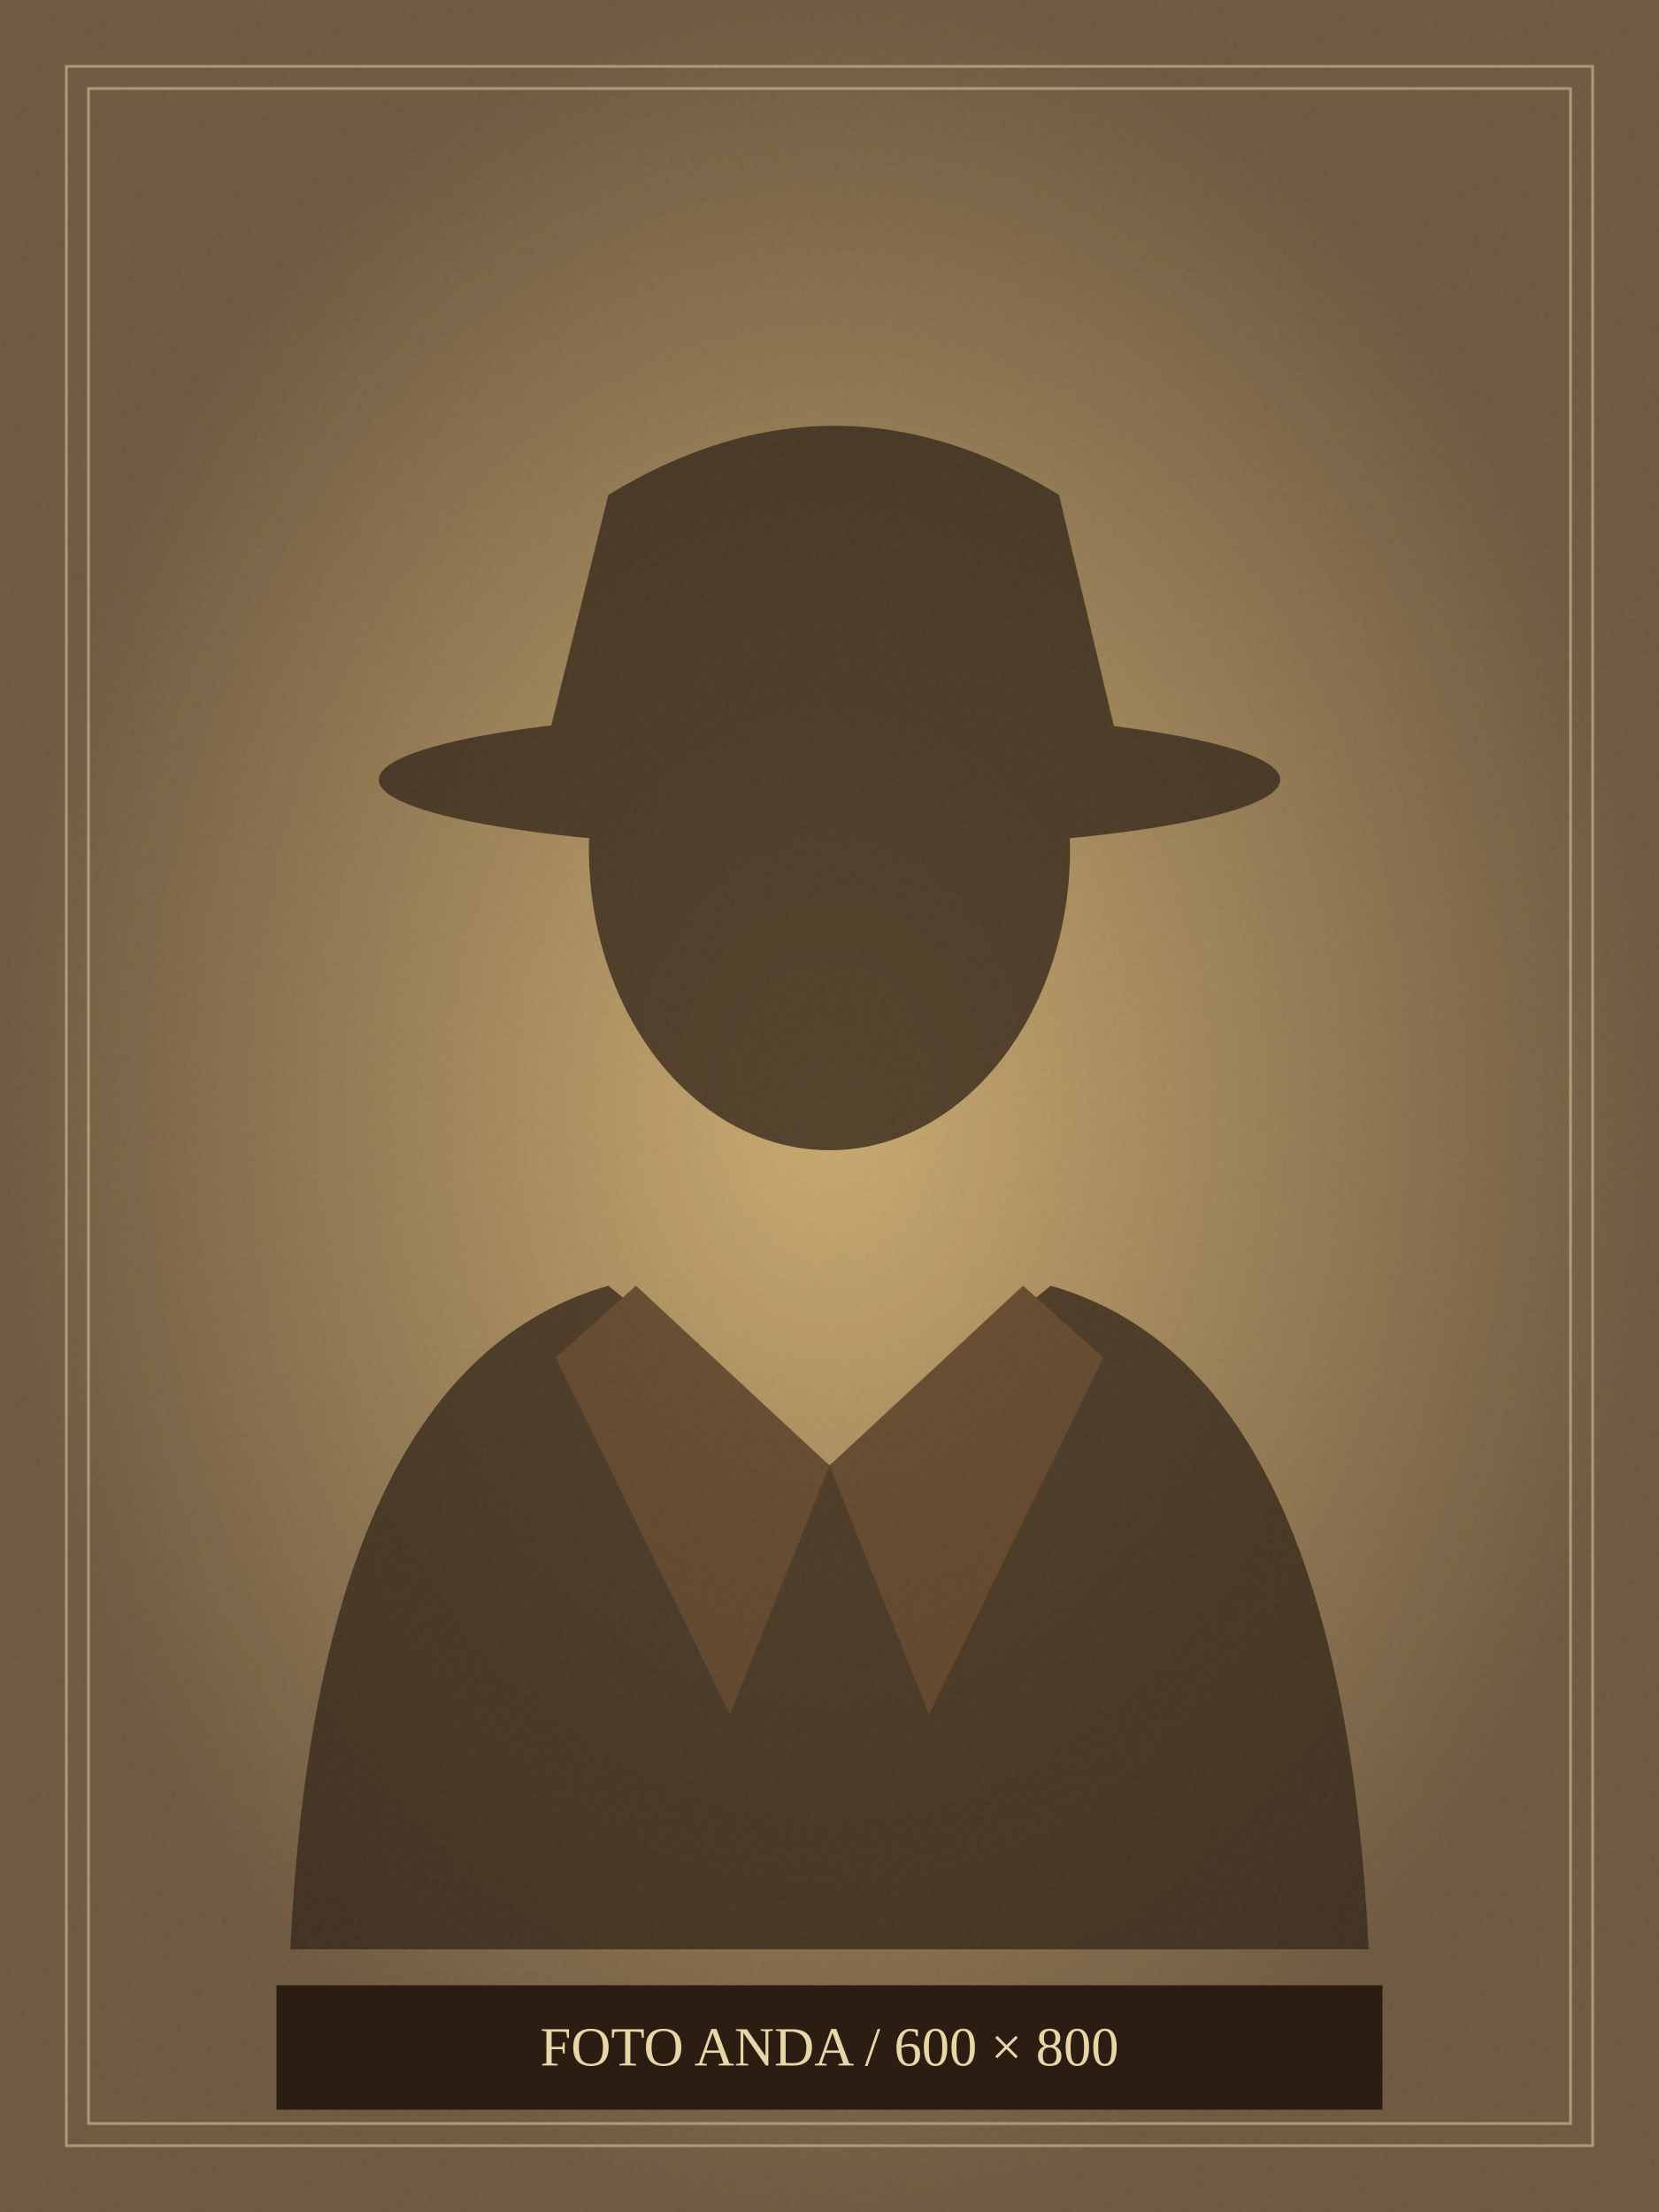
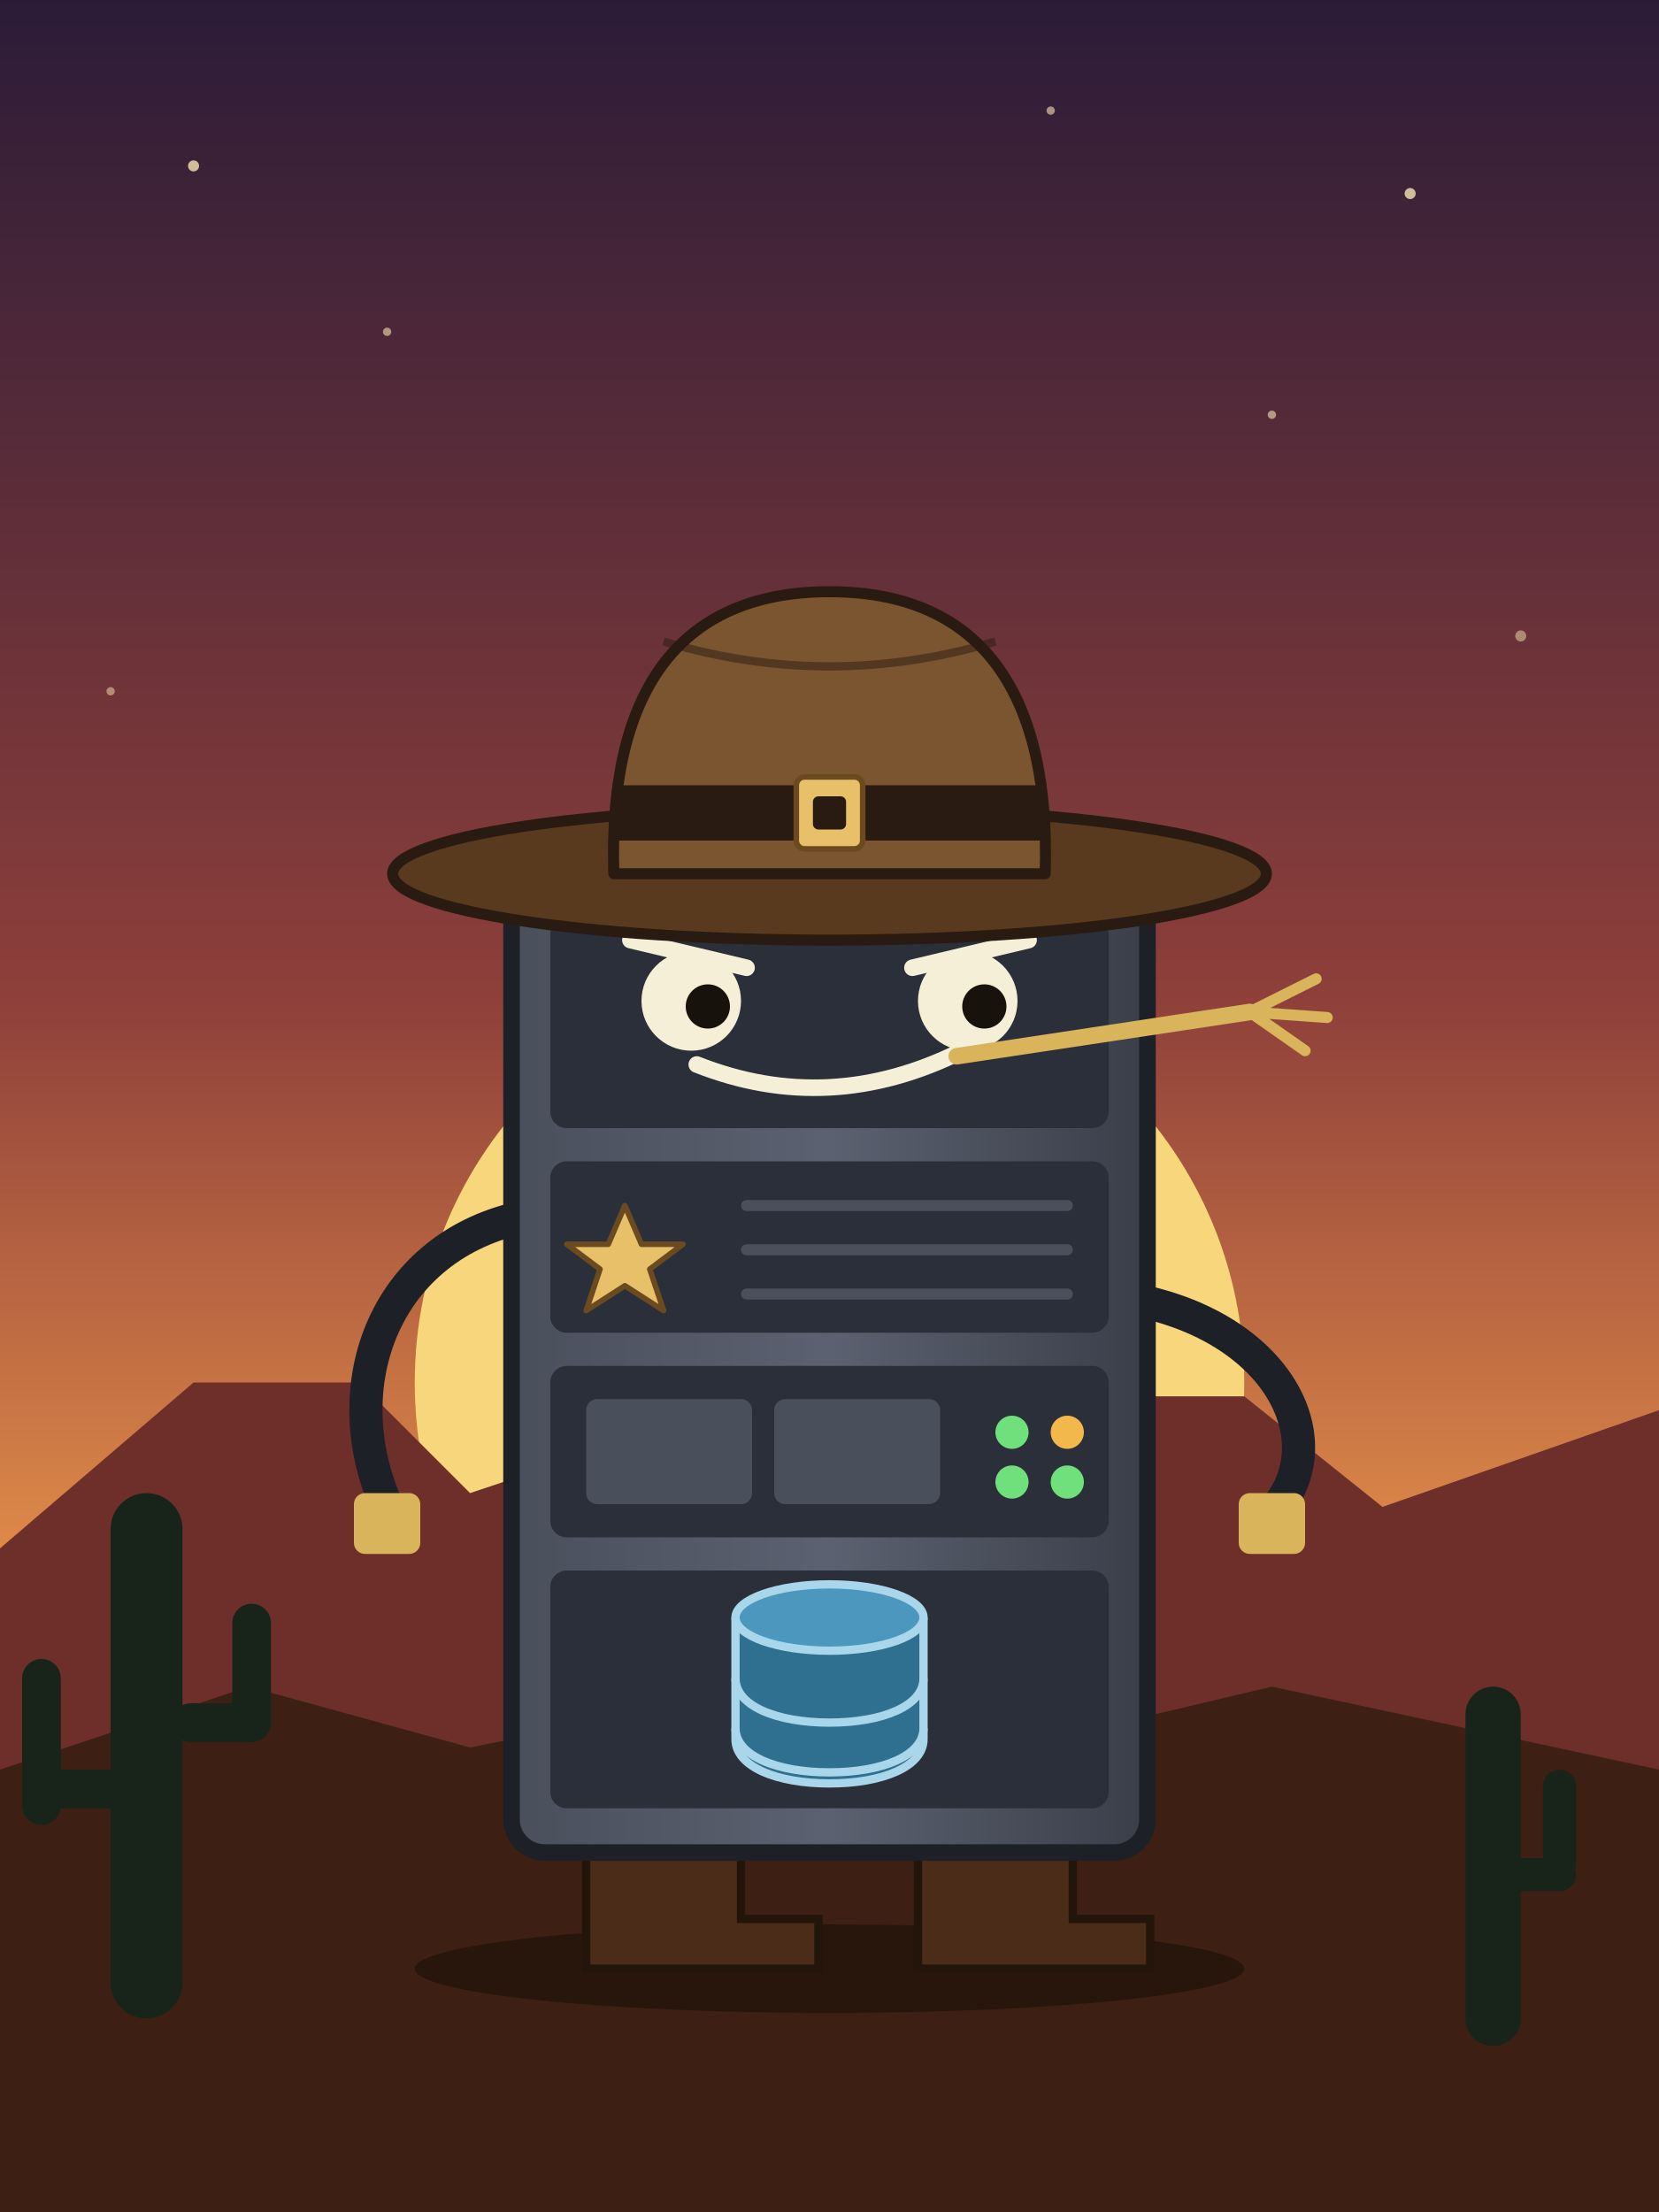
- <svg xmlns="http://www.w3.org/2000/svg" viewBox="0 0 600 800" width="600" height="800" role="img" aria-label="Placeholder foto profil 600 kali 800">
+ <svg xmlns="http://www.w3.org/2000/svg" viewBox="0 0 600 800" role="img" aria-label="A database server rack character wearing a cowboy hat and chewing a straw">
  <defs>
-     <radialGradient id="paper">
-       <stop stop-color="#c9a96e" />
-       <stop offset="1" stop-color="#66513a" />
-     </radialGradient>
-     <filter id="grain">
-       <feTurbulence type="fractalNoise" baseFrequency=".55" numOctaves="3" stitchTiles="stitch" />
-       <feColorMatrix type="saturate" values="0" />
-       <feBlend in="SourceGraphic" mode="multiply" />
-     </filter>
+     <linearGradient id="sky" x1="0" y1="0" x2="0" y2="1">
+       <stop offset="0" stop-color="#2a1b38" />
+       <stop offset=".45" stop-color="#8e3f3a" />
+       <stop offset=".72" stop-color="#e58f4a" />
+       <stop offset="1" stop-color="#f6c76a" />
+     </linearGradient>
+     <linearGradient id="steel" x1="0" y1="0" x2="1" y2="0">
+       <stop offset="0" stop-color="#4a4f5c" />
+       <stop offset=".5" stop-color="#5b6170" />
+       <stop offset="1" stop-color="#3a3e49" />
+     </linearGradient>
  </defs>
-   <path fill="url(#paper)" d="M0 0h600v800H0z" />
-   <g fill="#2b1d12" opacity=".8">
-     <ellipse cx="300" cy="307" rx="87" ry="109" />
-     <path d="M105 705q10-210 115-240l80 65 80-65q105 30 115 240z" />
-     <path d="m230 465 70 65-36 90-63-129zm140 0-70 65 36 90 63-129z" fill="#4a2f1b" />
-     <path d="m195 280 25-101q82-50 163 0l24 101z" />
-     <ellipse cx="300" cy="282" rx="163" ry="25" />
+   <rect width="600" height="800" fill="url(#sky)" />
+   <g fill="#f6e3b0">
+     <circle cx="70" cy="60" r="2" opacity=".8" />
+     <circle cx="140" cy="120" r="1.5" opacity=".6" />
+     <circle cx="510" cy="70" r="2" opacity=".8" />
+     <circle cx="460" cy="150" r="1.5" opacity=".6" />
+     <circle cx="550" cy="230" r="2" opacity=".5" />
+     <circle cx="40" cy="250" r="1.5" opacity=".5" />
+     <circle cx="380" cy="40" r="1.5" opacity=".6" />
  </g>
-   <path fill="#e8d5a8" opacity=".09" filter="url(#grain)" d="M0 0h600v800H0z" />
-   <g fill="none" stroke="#e8d5a8" opacity=".5">
-     <path d="M24 24h552v752H24zM32 32h536v736H32z" />
+   <circle cx="300" cy="500" r="150" fill="#f8d67c" />
+   <path d="M0 560 L70 500 L130 500 L170 540 L230 520 L290 560 L380 505 L450 505 L500 545 L600 510 L600 800 L0 800Z" fill="#6e2f2b" />
+   <path d="M0 640 L90 610 L170 632 L260 614 L350 636 L460 610 L600 640 L600 800 L0 800Z" fill="#3d2013" />
+   <g fill="#18241a">
+     <rect x="40" y="540" width="26" height="190" rx="13" />
+     <rect x="8" y="600" width="14" height="60" rx="7" />
+     <rect x="8" y="640" width="44" height="14" rx="7" />
+     <rect x="84" y="580" width="14" height="50" rx="7" />
+     <rect x="62" y="616" width="36" height="14" rx="7" />
  </g>
-   <path fill="#2b1d12" d="M100 718h400v45H100z" />
-   <text x="300" y="747" text-anchor="middle" fill="#e8d5a8" font-size="20">FOTO ANDA / 600 × 800</text>
+   <g fill="#18241a">
+     <rect x="530" y="610" width="20" height="130" rx="10" />
+     <rect x="558" y="640" width="12" height="40" rx="6" />
+     <rect x="538" y="672" width="32" height="12" rx="6" />
+   </g>
+   <ellipse cx="300" cy="712" rx="150" ry="16" fill="#000" opacity=".35" />
+   <path d="M190 440 C140 450 120 500 140 545" fill="none" stroke="#1d2027" stroke-width="12" stroke-linecap="round" />
+   <rect x="128" y="540" width="24" height="22" rx="4" fill="#d9b45a" />
+   <path d="M410 470 C462 480 482 520 462 545" fill="none" stroke="#1d2027" stroke-width="12" stroke-linecap="round" />
+   <rect x="448" y="540" width="24" height="22" rx="4" fill="#d9b45a" />
+   <g fill="#4a2c18" stroke="#24150a" stroke-width="3">
+     <path d="M212 668 h56 v26 h28 v18 h-84z" />
+     <path d="M332 668 h56 v26 h28 v18 h-84z" transform="translate(-0 0)" />
+   </g>
+   <rect x="185" y="318" width="230" height="352" rx="12" fill="url(#steel)" stroke="#1d2027" stroke-width="6" />
+   <g fill="#2b2f39">
+     <rect x="199" y="332" width="202" height="76" rx="6" />
+     <rect x="199" y="420" width="202" height="62" rx="6" />
+     <rect x="199" y="494" width="202" height="62" rx="6" />
+     <rect x="199" y="568" width="202" height="86" rx="6" />
+   </g>
+   <circle cx="250" cy="362" r="18" fill="#f6efd8" />
+   <circle cx="350" cy="362" r="18" fill="#f6efd8" />
+   <circle cx="256" cy="364" r="8" fill="#18120d" />
+   <circle cx="356" cy="364" r="8" fill="#18120d" />
+   <path d="M228 340 L270 350 M372 340 L330 350" stroke="#f6efd8" stroke-width="6" stroke-linecap="round" />
+   <path d="M252 385 Q300 404 348 380" fill="none" stroke="#f6efd8" stroke-width="6" stroke-linecap="round" />
+   <path d="M346 382 L452 366" stroke="#d9b45a" stroke-width="6" stroke-linecap="round" />
+   <path d="M452 366 l24 -12 m-24 12 l28 2 m-28 -2 l20 14" stroke="#d9b45a" stroke-width="4" stroke-linecap="round" />
+   <polygon points="226,436 232,450 247,450 235,459 240,474 226,465 212,474 217,459 205,450 220,450" fill="#e8c06a" stroke="#6b4a1f" stroke-width="2" stroke-linejoin="round" />
+   <g stroke="#4a4f5c" stroke-width="4" stroke-linecap="round">
+     <path d="M270 436 H386 M270 452 H386 M270 468 H386" />
+   </g>
+   <g fill="#4a4f5c">
+     <rect x="212" y="506" width="60" height="38" rx="4" />
+     <rect x="280" y="506" width="60" height="38" rx="4" />
+   </g>
+   <circle cx="366" cy="518" r="6" fill="#6fe07b" />
+   <circle cx="386" cy="518" r="6" fill="#f2b84b" />
+   <circle cx="366" cy="536" r="6" fill="#6fe07b" />
+   <circle cx="386" cy="536" r="6" fill="#6fe07b" />
+   <g transform="translate(300 611)">
+     <path d="M-34 -26 v44 c0 10 15 16 34 16 s34 -6 34 -16 v-44" fill="#2f6f8f" stroke="#a9d6ea" stroke-width="3" />
+     <ellipse cx="0" cy="-26" rx="34" ry="12" fill="#4c97bd" stroke="#a9d6ea" stroke-width="3" />
+     <path d="M-34 -4 c0 10 15 16 34 16 s34 -6 34 -16 M-34 14 c0 10 15 16 34 16 s34 -6 34 -16" fill="none" stroke="#a9d6ea" stroke-width="3" />
+   </g>
+   <ellipse cx="300" cy="316" rx="158" ry="24" fill="#5a3a1f" stroke="#2a1b12" stroke-width="4" />
+   <path d="M222 316 C220 252 244 214 300 214 C356 214 380 252 378 316 Z" fill="#7b5530" stroke="#2a1b12" stroke-width="4" stroke-linejoin="round" />
+   <path d="M240 232 Q300 250 360 232" fill="none" stroke="#2a1b12" stroke-width="3" opacity=".5" />
+   <rect x="222" y="284" width="156" height="20" fill="#2a1b12" />
+   <rect x="288" y="281" width="24" height="26" rx="3" fill="#e8c06a" stroke="#6b4a1f" stroke-width="2" />
+   <rect x="294" y="288" width="12" height="12" rx="2" fill="#2a1b12" />
</svg>
